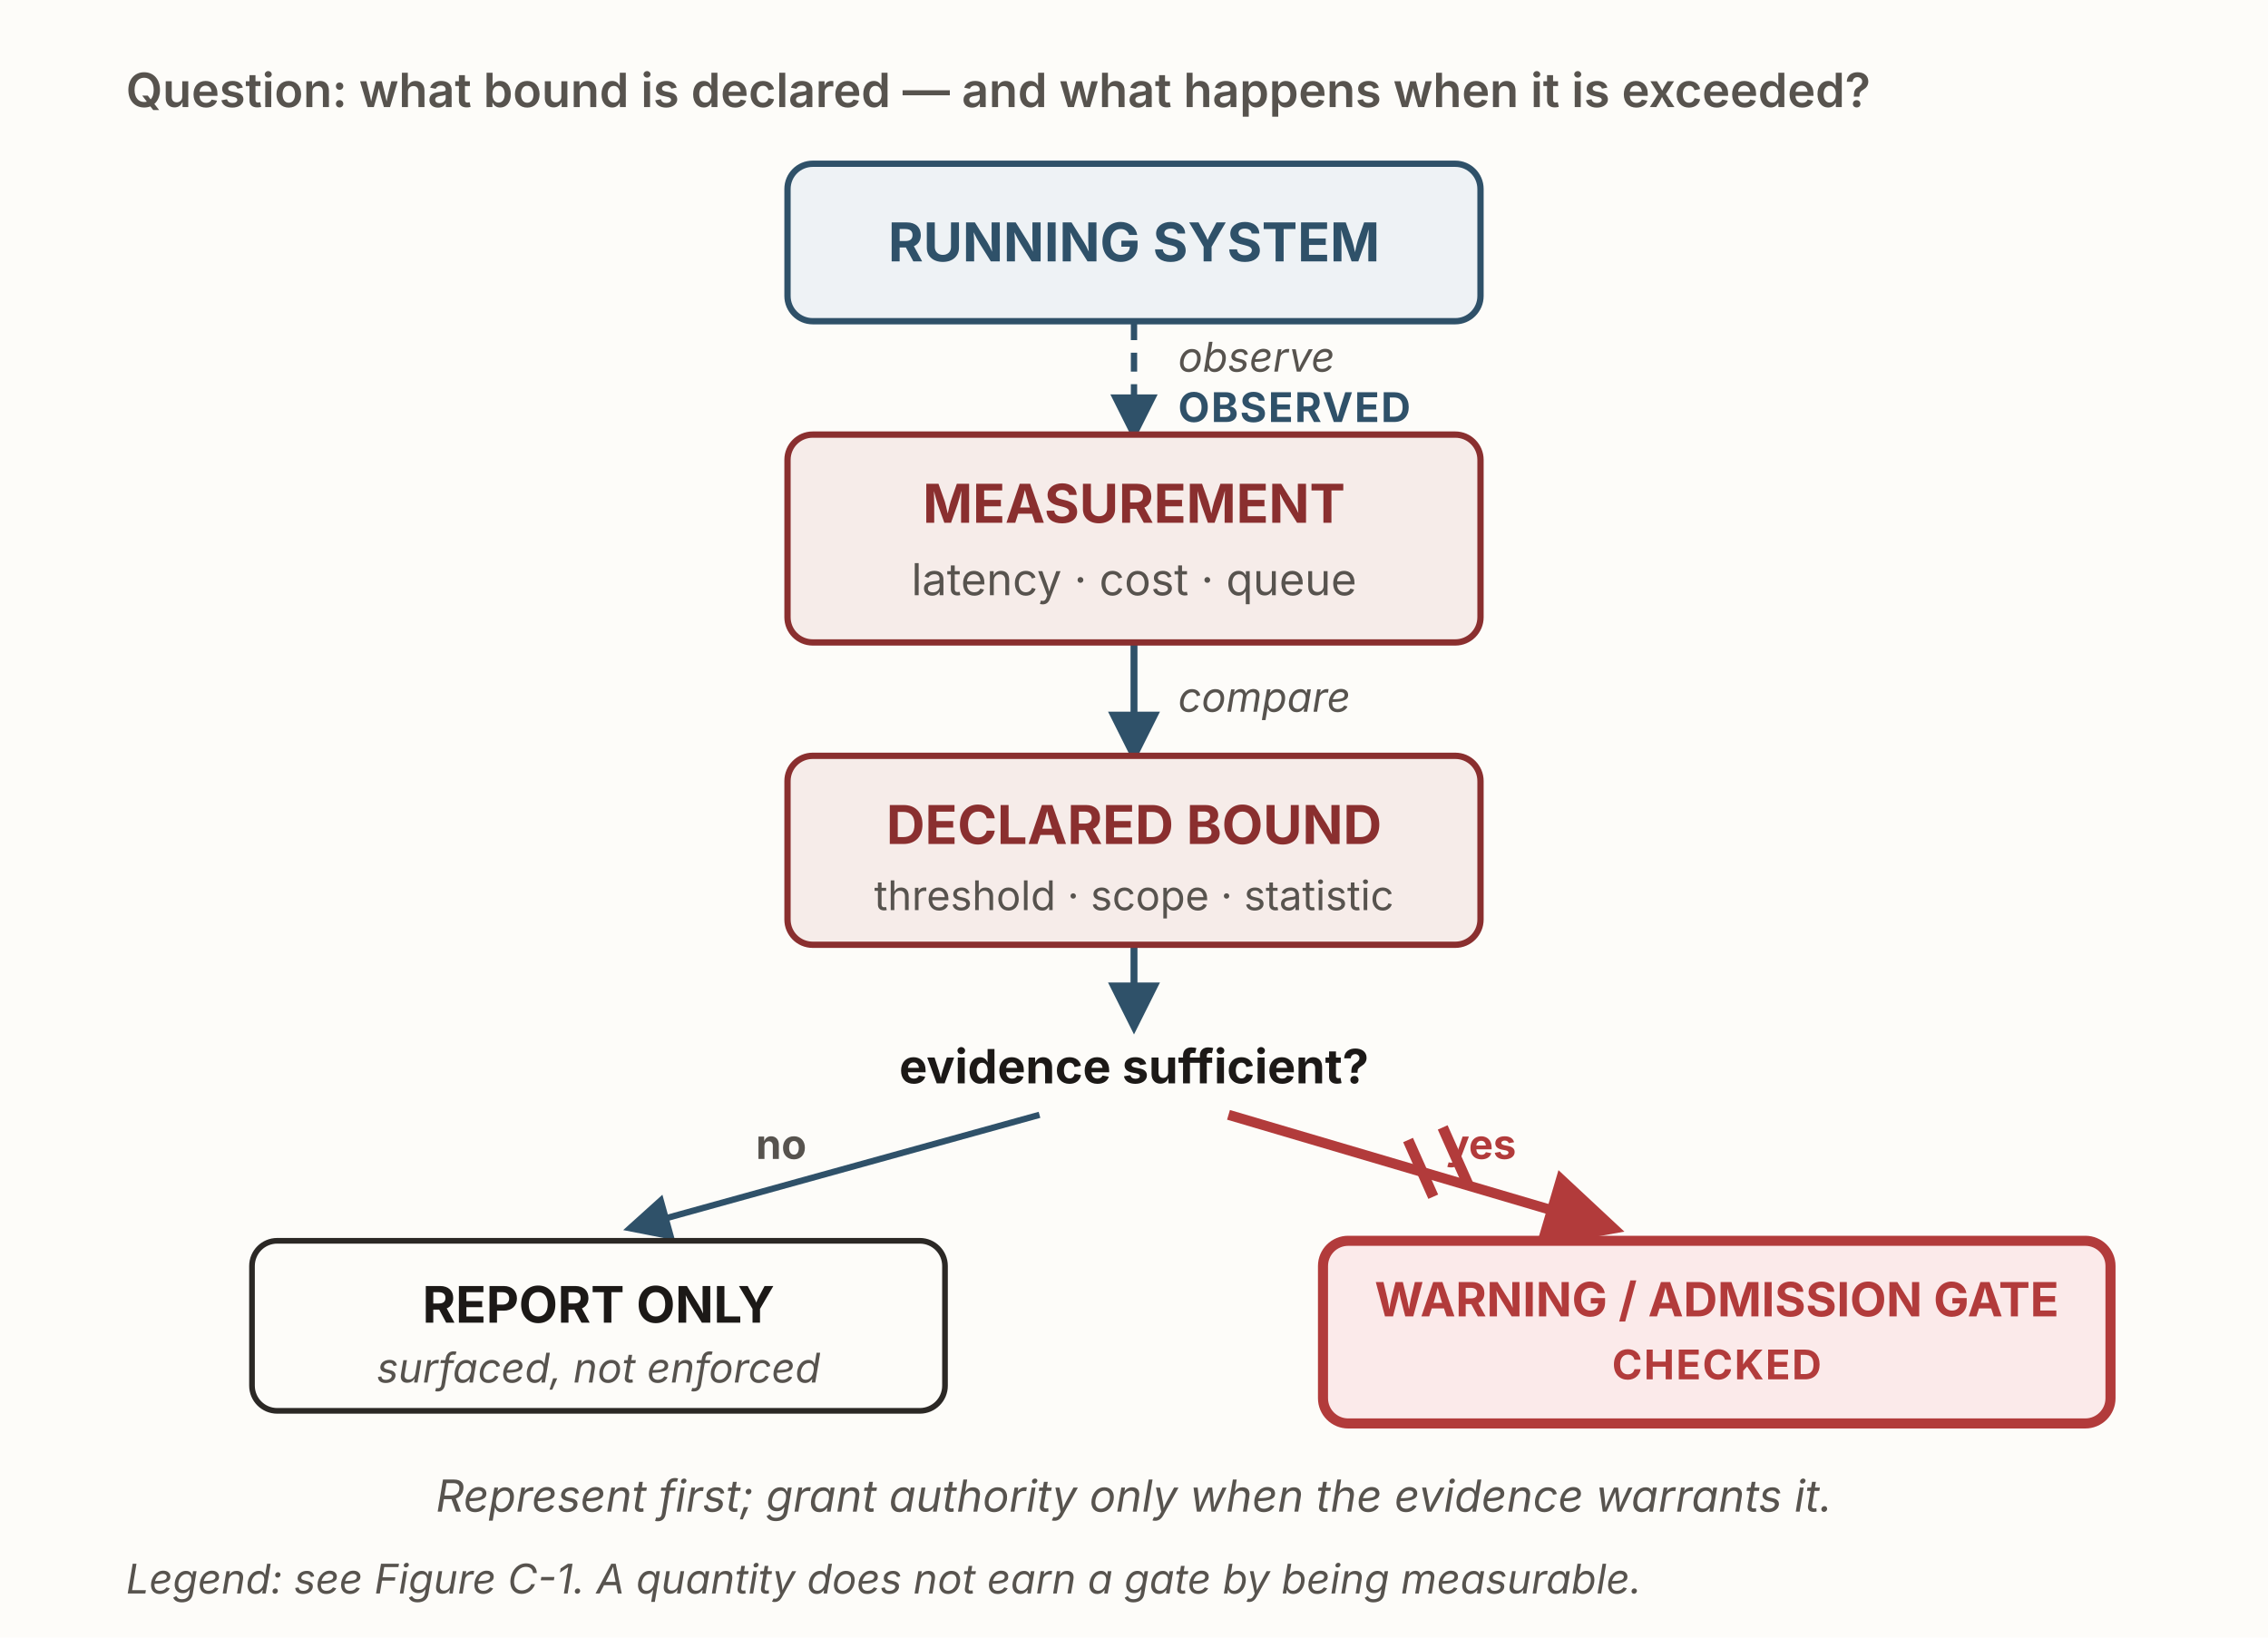
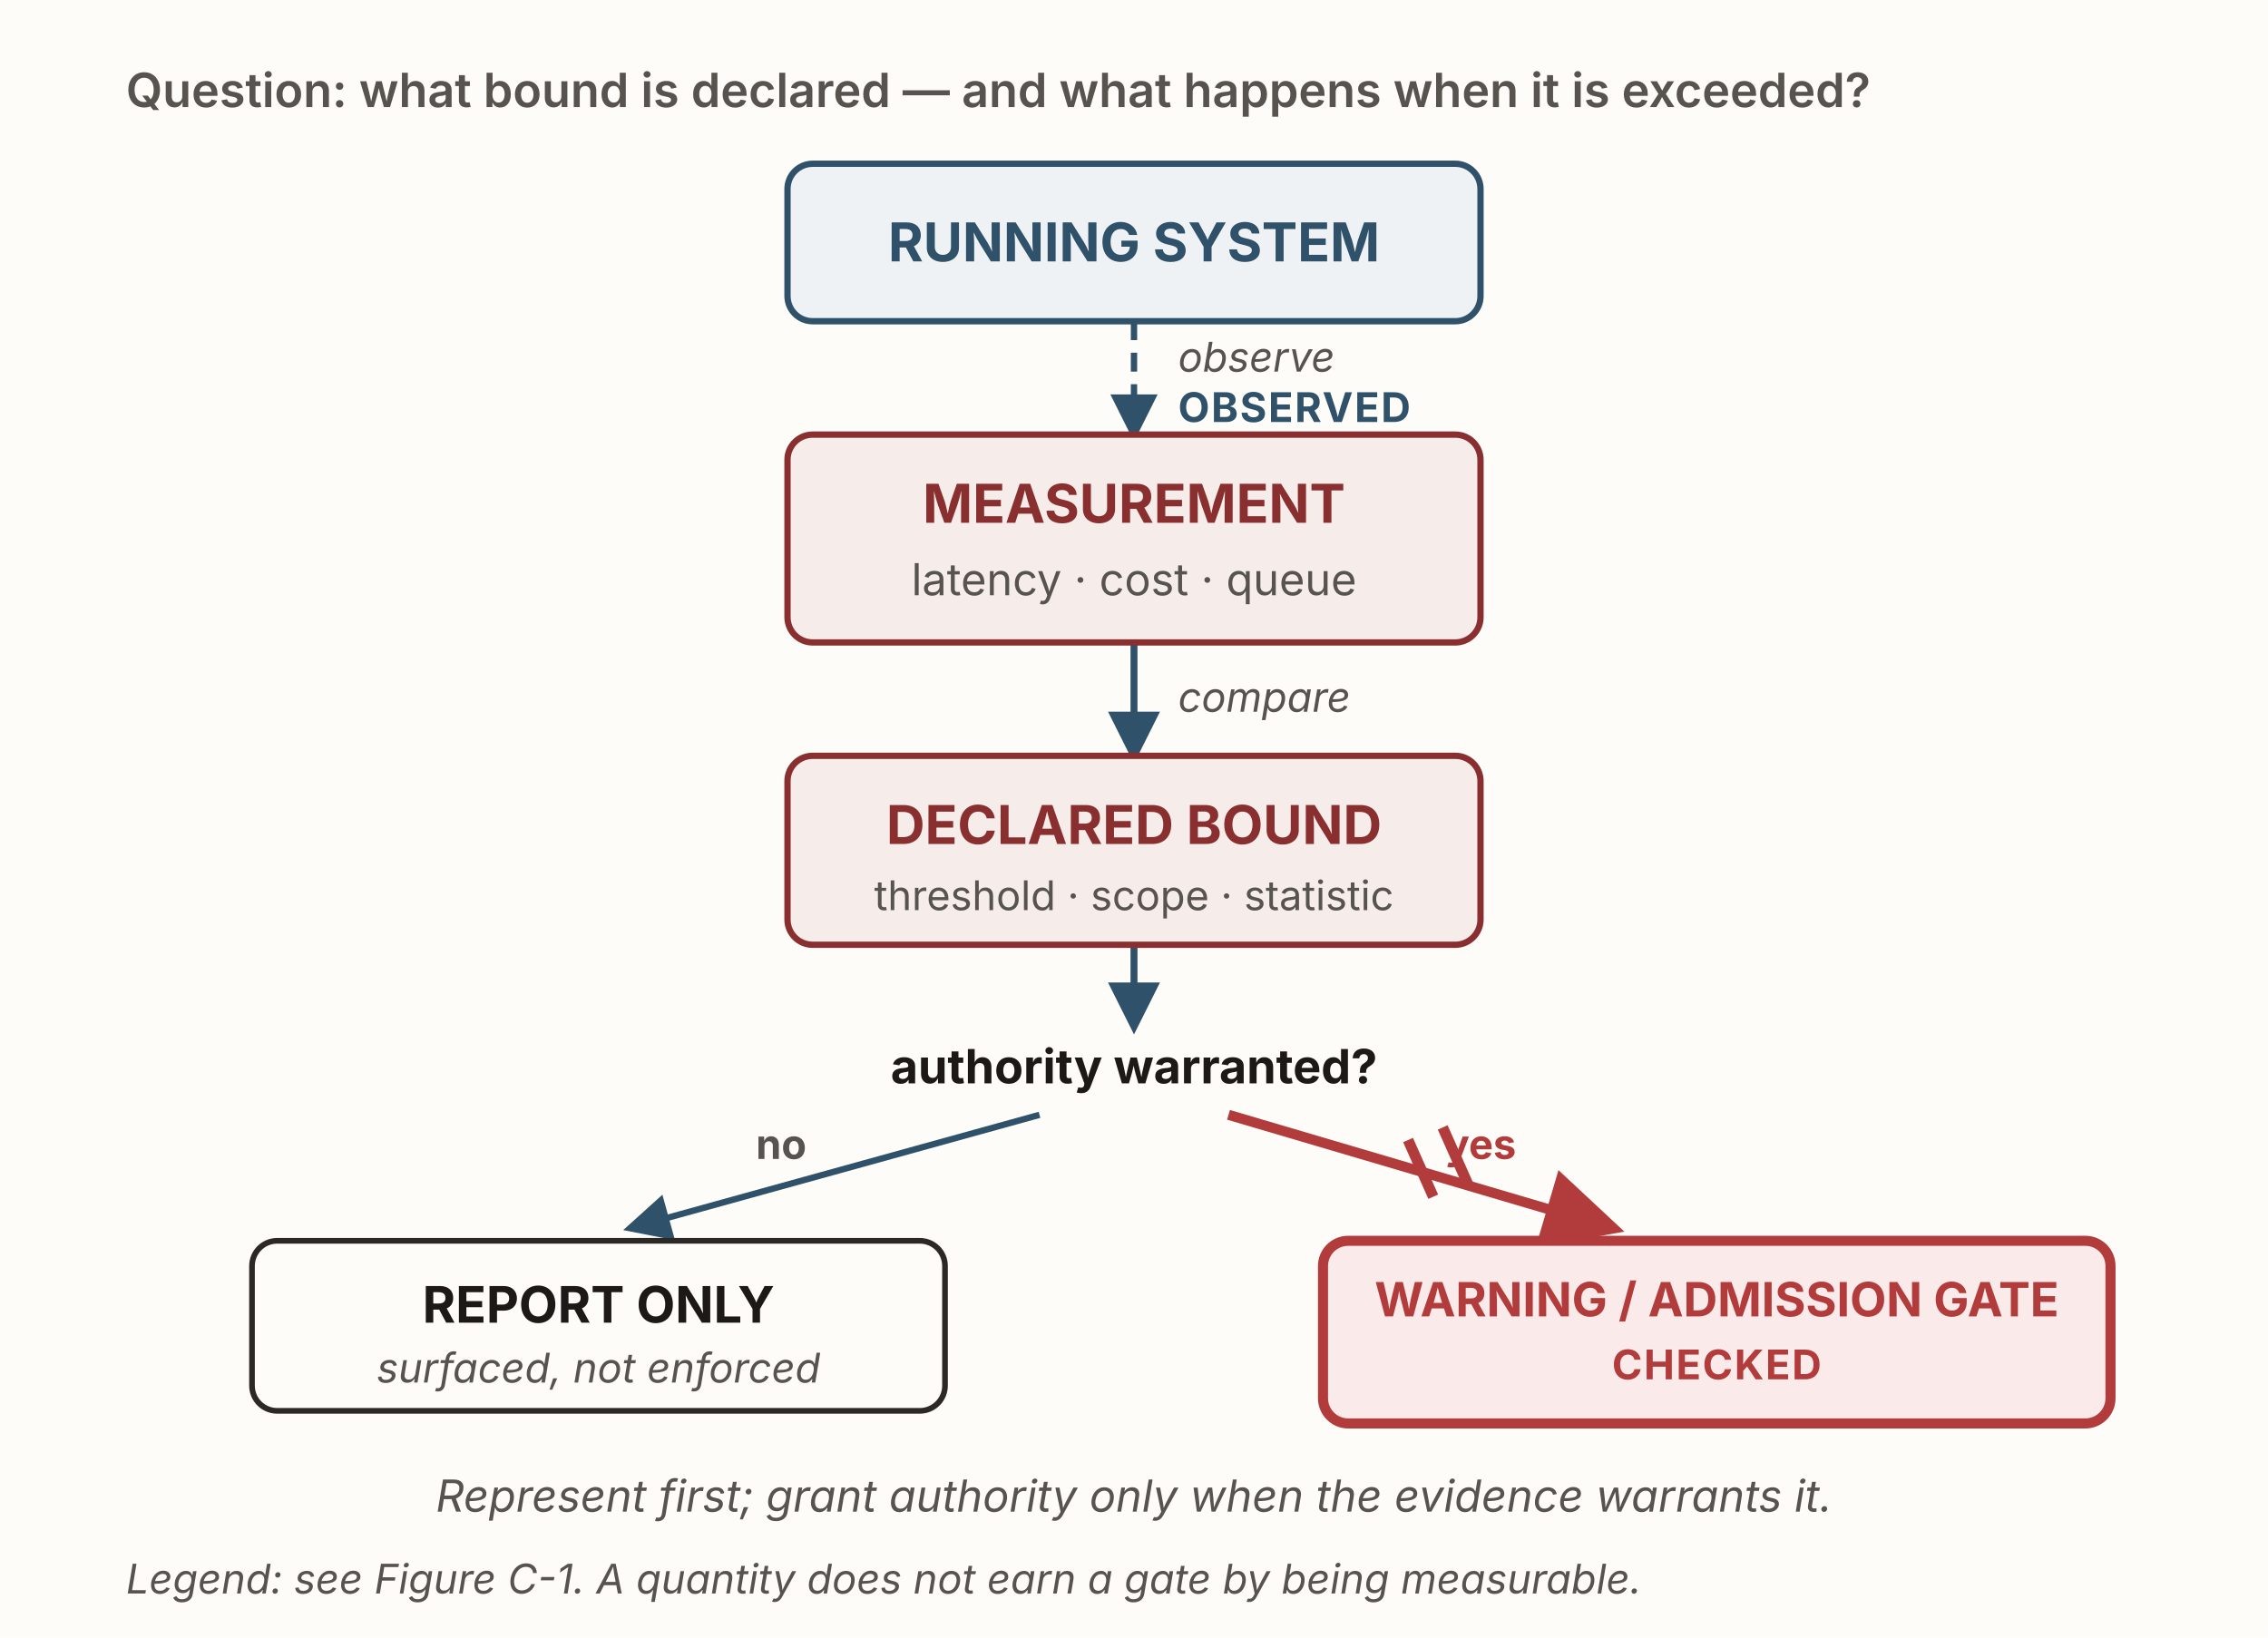
<svg xmlns="http://www.w3.org/2000/svg" viewBox="0 0 720 520" width="720" height="520" role="img" aria-labelledby="g5Title g5Desc" font-family="'Source Sans 3', -apple-system, 'Segoe UI', sans-serif">
  <defs>
    <marker id="g5-solid" viewBox="0 0 10 10" refX="8.5" refY="5" markerWidth="7.5" markerHeight="7.5" orient="auto">
      <path d="M0,0 L10,5 L0,10 z" fill="#2f5169" />
    </marker>
    <marker id="g5-auth" viewBox="0 0 10 10" refX="8.5" refY="5" markerWidth="8" markerHeight="8" orient="auto">
      <path d="M0,0 L10,5 L0,10 z" fill="#b23b3b" />
    </marker>
  </defs>
  <rect x="0" y="0" width="720" height="520" fill="#fdfcf9" />
  <text x="40" y="34" font-size="15" font-weight="600" fill="#57534e">Question: what bound is declared — and what happens when it is exceeded?</text>
  <line x1="360" y1="102" x2="360" y2="138" stroke="#2f5169" stroke-width="2" stroke-dasharray="6 4" marker-end="url(#g5-solid)" />
  <text x="374" y="118" font-size="13" font-style="italic" fill="#57534e">observe</text>
  <text x="374" y="134" font-size="13" font-weight="700" fill="#2f5169" letter-spacing="0.5">OBSERVED</text>
  <line x1="360" y1="204" x2="360" y2="240" stroke="#2f5169" stroke-width="2.2" marker-end="url(#g5-solid)" />
  <text x="374" y="226" font-size="13" font-style="italic" fill="#57534e">compare</text>
  <line x1="360" y1="300" x2="360" y2="326" stroke="#2f5169" stroke-width="2.2" marker-end="url(#g5-solid)" />
  <line x1="330" y1="354" x2="200" y2="390" stroke="#2f5169" stroke-width="2" marker-end="url(#g5-solid)" />
  <text x="248" y="368" text-anchor="middle" font-size="13" font-weight="700" fill="#57534e">no</text>
  <line x1="390" y1="354" x2="512" y2="390" stroke="#b23b3b" stroke-width="3.2" marker-end="url(#g5-auth)" />
  <text x="470" y="368" text-anchor="middle" font-size="13" font-weight="700" fill="#b23b3b">yes</text>
  <g stroke="#b23b3b" stroke-width="3.4">
    <line x1="447" y1="362" x2="455" y2="380" />
    <line x1="458" y1="358" x2="466" y2="376" />
  </g>
  <rect id="system" x="250" y="52" width="220" height="50" rx="8" fill="#eef2f5" stroke="#2f5169" stroke-width="2" />
  <text x="360" y="83" text-anchor="middle" font-size="17" font-weight="700" fill="#2f5169">RUNNING SYSTEM</text>
  <rect id="measurement" x="250" y="138" width="220" height="66" rx="8" fill="#f6ece9" stroke="#8a2f2f" stroke-width="2" />
  <text x="360" y="166" text-anchor="middle" font-size="17" font-weight="700" fill="#8a2f2f">MEASUREMENT</text>
  <text x="360" y="189" text-anchor="middle" font-size="14" fill="#57534e">latency · cost · queue</text>
  <rect id="bound" x="250" y="240" width="220" height="60" rx="8" fill="#f6ece9" stroke="#8a2f2f" stroke-width="2" />
  <text x="360" y="268" text-anchor="middle" font-size="17" font-weight="700" fill="#8a2f2f">DECLARED BOUND</text>
  <text x="360" y="289" text-anchor="middle" font-size="13" fill="#57534e">threshold · scope · statistic</text>
  <rect id="decision" x="280" y="328" width="160" height="30" fill="none" stroke="none" />
-   <text x="360" y="344" text-anchor="middle" font-size="15" font-weight="700" fill="#1c1917">evidence sufficient?</text>
+   <text x="360" y="344" text-anchor="middle" font-size="15" font-weight="700" fill="#1c1917">authority warranted?</text>
  <rect id="report" x="80" y="394" width="220" height="54" rx="8" fill="#fdfcf9" stroke="#2b2825" stroke-width="1.8" />
  <text x="190" y="420" text-anchor="middle" font-size="16" font-weight="700" fill="#1c1917">REPORT ONLY</text>
  <text x="190" y="439" text-anchor="middle" font-size="13" font-style="italic" fill="#57534e">surfaced, not enforced</text>
  <rect id="gate" x="420" y="394" width="250" height="58" rx="8" fill="#fbeaea" stroke="#b23b3b" stroke-width="3.2" />
  <text x="545" y="418" text-anchor="middle" font-size="15" font-weight="700" fill="#b23b3b">WARNING / ADMISSION GATE</text>
  <text x="545" y="438" text-anchor="middle" font-size="13" font-weight="700" fill="#b23b3b" letter-spacing="0.5">CHECKED</text>
  <text x="360" y="480" text-anchor="middle" font-size="14" font-style="italic" fill="#57534e">Represent first; grant authority only when the evidence warrants it.</text>
  <text x="40" y="506" font-size="13" font-style="italic" fill="#57534e">Legend: see Figure C-1.  A quantity does not earn a gate by being measurable.</text>
</svg>
